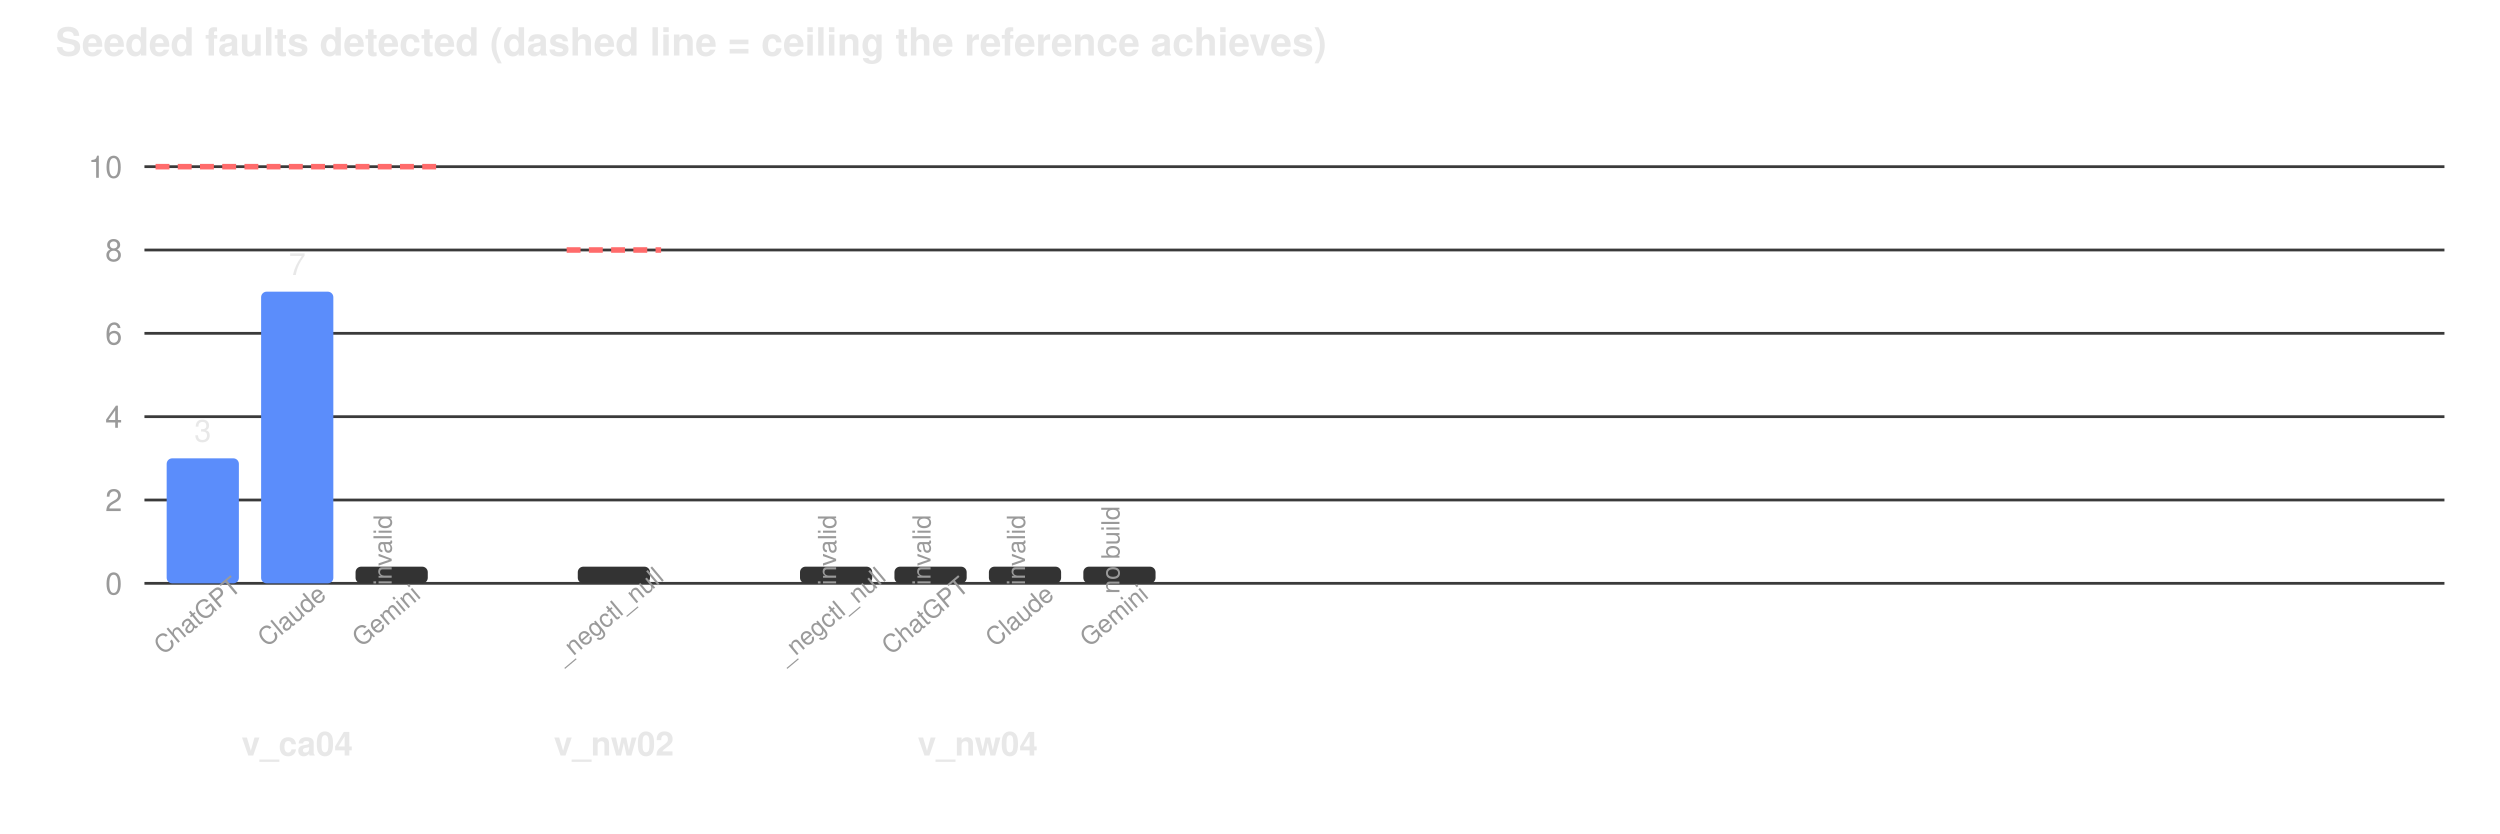
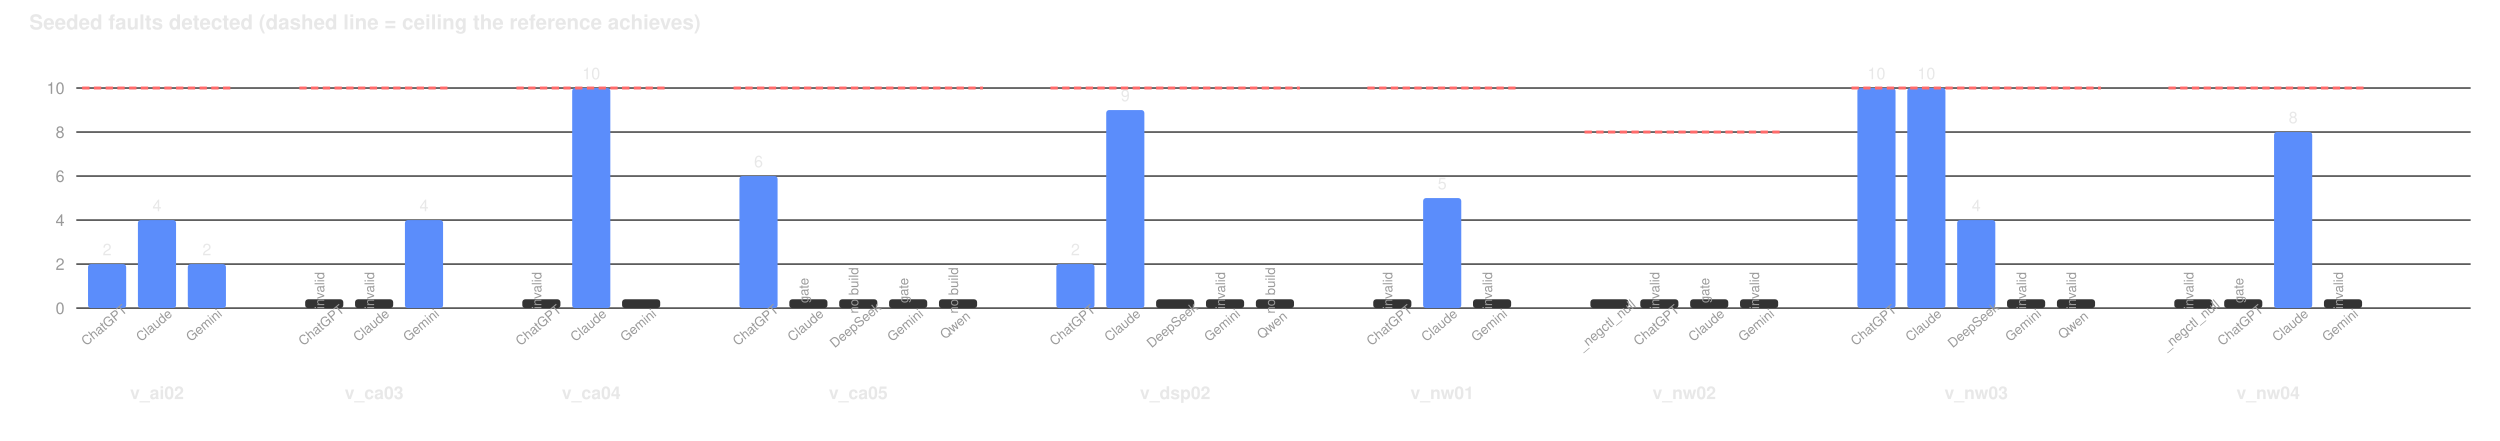
- <svg xmlns="http://www.w3.org/2000/svg" viewBox="0 0 900 300" font-family="-apple-system,BlinkMacSystemFont,Segoe UI,Helvetica,Arial,sans-serif">
-   <rect width="900" height="300" fill="none" />
-   <line x1="52" y1="210.0" x2="880" y2="210.0" stroke="#3a3a3a" stroke-width="1" />
+ <svg xmlns="http://www.w3.org/2000/svg" viewBox="0 0 1704 300" font-family="-apple-system,BlinkMacSystemFont,Segoe UI,Helvetica,Arial,sans-serif">
+   <rect width="1704" height="300" fill="none" />
+   <line x1="52" y1="210.0" x2="1684" y2="210.0" stroke="#3a3a3a" stroke-width="1" />
  <text x="44" y="214.0" fill="#9a9a9a" font-size="11" text-anchor="end">0</text>
-   <line x1="52" y1="180.0" x2="880" y2="180.0" stroke="#3a3a3a" stroke-width="1" />
+   <line x1="52" y1="180.0" x2="1684" y2="180.0" stroke="#3a3a3a" stroke-width="1" />
  <text x="44" y="184.0" fill="#9a9a9a" font-size="11" text-anchor="end">2</text>
-   <line x1="52" y1="150.0" x2="880" y2="150.0" stroke="#3a3a3a" stroke-width="1" />
+   <line x1="52" y1="150.0" x2="1684" y2="150.0" stroke="#3a3a3a" stroke-width="1" />
  <text x="44" y="154.0" fill="#9a9a9a" font-size="11" text-anchor="end">4</text>
-   <line x1="52" y1="120.0" x2="880" y2="120.0" stroke="#3a3a3a" stroke-width="1" />
+   <line x1="52" y1="120.0" x2="1684" y2="120.0" stroke="#3a3a3a" stroke-width="1" />
  <text x="44" y="124.0" fill="#9a9a9a" font-size="11" text-anchor="end">6</text>
-   <line x1="52" y1="90.0" x2="880" y2="90.0" stroke="#3a3a3a" stroke-width="1" />
+   <line x1="52" y1="90.0" x2="1684" y2="90.0" stroke="#3a3a3a" stroke-width="1" />
  <text x="44" y="94.0" fill="#9a9a9a" font-size="11" text-anchor="end">8</text>
-   <line x1="52" y1="60.0" x2="880" y2="60.0" stroke="#3a3a3a" stroke-width="1" />
+   <line x1="52" y1="60.0" x2="1684" y2="60.0" stroke="#3a3a3a" stroke-width="1" />
  <text x="44" y="64.0" fill="#9a9a9a" font-size="11" text-anchor="end">10</text>
-   <rect x="60" y="165" width="26" height="45" rx="2" fill="#5b8dfb" />
-   <text x="73.0" y="159" fill="#e8e8e8" font-size="11" text-anchor="middle">3</text>
+   <rect x="60" y="180" width="26" height="30" rx="2" fill="#5b8dfb" />
+   <text x="73.0" y="174" fill="#e8e8e8" font-size="11" text-anchor="middle">2</text>
  <text x="73.0" y="224" fill="#9a9a9a" font-size="9" text-anchor="middle" transform="rotate(-40 73.0 224)">ChatGPT</text>
-   <rect x="94" y="105" width="26" height="105" rx="2" fill="#5b8dfb" />
-   <text x="107.0" y="99" fill="#e8e8e8" font-size="11" text-anchor="middle">7</text>
+   <rect x="94" y="150" width="26" height="60" rx="2" fill="#5b8dfb" />
+   <text x="107.0" y="144" fill="#e8e8e8" font-size="11" text-anchor="middle">4</text>
  <text x="107.0" y="224" fill="#9a9a9a" font-size="9" text-anchor="middle" transform="rotate(-40 107.0 224)">Claude</text>
-   <rect x="128" y="204" width="26" height="6" rx="2" fill="#333" />
-   <text x="141.0" y="198" fill="#9a9a9a" font-size="9" text-anchor="middle" transform="rotate(-90 141.0 198)">invalid</text>
+   <rect x="128" y="180" width="26" height="30" rx="2" fill="#5b8dfb" />
+   <text x="141.0" y="174" fill="#e8e8e8" font-size="11" text-anchor="middle">2</text>
  <text x="141.0" y="224" fill="#9a9a9a" font-size="9" text-anchor="middle" transform="rotate(-40 141.0 224)">Gemini</text>
  <line x1="56" y1="60.0" x2="158" y2="60.0" stroke="#ff6b6b" stroke-width="2" stroke-dasharray="5,3" />
-   <text x="107.0" y="272" fill="#e8e8e8" font-size="12" font-weight="600" text-anchor="middle">v_ca04</text>
+   <text x="107.0" y="272" fill="#e8e8e8" font-size="12" font-weight="600" text-anchor="middle">v_ai02</text>
  <rect x="208" y="204" width="26" height="6" rx="2" fill="#333" />
-   <text x="221.0" y="198" fill="#9a9a9a" font-size="9" text-anchor="middle" transform="rotate(-90 221.0 198)" />
-   <text x="221.0" y="224" fill="#9a9a9a" font-size="9" text-anchor="middle" transform="rotate(-40 221.0 224)">_negctl_null</text>
-   <line x1="204" y1="90.0" x2="238" y2="90.0" stroke="#ff6b6b" stroke-width="2" stroke-dasharray="5,3" />
-   <text x="221.0" y="272" fill="#e8e8e8" font-size="12" font-weight="600" text-anchor="middle">v_nw02</text>
-   <rect x="288" y="204" width="26" height="6" rx="2" fill="#333" />
-   <text x="301.0" y="198" fill="#9a9a9a" font-size="9" text-anchor="middle" transform="rotate(-90 301.0 198)">invalid</text>
-   <text x="301.0" y="224" fill="#9a9a9a" font-size="9" text-anchor="middle" transform="rotate(-40 301.0 224)">_negctl_null</text>
-   <rect x="322" y="204" width="26" height="6" rx="2" fill="#333" />
-   <text x="335.0" y="198" fill="#9a9a9a" font-size="9" text-anchor="middle" transform="rotate(-90 335.0 198)">invalid</text>
-   <text x="335.0" y="224" fill="#9a9a9a" font-size="9" text-anchor="middle" transform="rotate(-40 335.0 224)">ChatGPT</text>
+   <text x="221.0" y="198" fill="#9a9a9a" font-size="9" text-anchor="middle" transform="rotate(-90 221.0 198)">invalid</text>
+   <text x="221.0" y="224" fill="#9a9a9a" font-size="9" text-anchor="middle" transform="rotate(-40 221.0 224)">ChatGPT</text>
+   <rect x="242" y="204" width="26" height="6" rx="2" fill="#333" />
+   <text x="255.0" y="198" fill="#9a9a9a" font-size="9" text-anchor="middle" transform="rotate(-90 255.0 198)">invalid</text>
+   <text x="255.0" y="224" fill="#9a9a9a" font-size="9" text-anchor="middle" transform="rotate(-40 255.0 224)">Claude</text>
+   <rect x="276" y="150" width="26" height="60" rx="2" fill="#5b8dfb" />
+   <text x="289.0" y="144" fill="#e8e8e8" font-size="11" text-anchor="middle">4</text>
+   <text x="289.0" y="224" fill="#9a9a9a" font-size="9" text-anchor="middle" transform="rotate(-40 289.0 224)">Gemini</text>
+   <line x1="204" y1="60.0" x2="306" y2="60.0" stroke="#ff6b6b" stroke-width="2" stroke-dasharray="5,3" />
+   <text x="255.0" y="272" fill="#e8e8e8" font-size="12" font-weight="600" text-anchor="middle">v_ca03</text>
  <rect x="356" y="204" width="26" height="6" rx="2" fill="#333" />
  <text x="369.0" y="198" fill="#9a9a9a" font-size="9" text-anchor="middle" transform="rotate(-90 369.0 198)">invalid</text>
-   <text x="369.0" y="224" fill="#9a9a9a" font-size="9" text-anchor="middle" transform="rotate(-40 369.0 224)">Claude</text>
-   <rect x="390" y="204" width="26" height="6" rx="2" fill="#333" />
-   <text x="403.0" y="198" fill="#9a9a9a" font-size="9" text-anchor="middle" transform="rotate(-90 403.0 198)">no build</text>
-   <text x="403.0" y="224" fill="#9a9a9a" font-size="9" text-anchor="middle" transform="rotate(-40 403.0 224)">Gemini</text>
-   <text x="352.0" y="272" fill="#e8e8e8" font-size="12" font-weight="600" text-anchor="middle">v_nw04</text>
+   <text x="369.0" y="224" fill="#9a9a9a" font-size="9" text-anchor="middle" transform="rotate(-40 369.0 224)">ChatGPT</text>
+   <rect x="390" y="60" width="26" height="150" rx="2" fill="#5b8dfb" />
+   <text x="403.0" y="54" fill="#e8e8e8" font-size="11" text-anchor="middle">10</text>
+   <text x="403.0" y="224" fill="#9a9a9a" font-size="9" text-anchor="middle" transform="rotate(-40 403.0 224)">Claude</text>
+   <rect x="424" y="204" width="26" height="6" rx="2" fill="#333" />
+   <text x="437.0" y="198" fill="#9a9a9a" font-size="9" text-anchor="middle" transform="rotate(-90 437.0 198)" />
+   <text x="437.0" y="224" fill="#9a9a9a" font-size="9" text-anchor="middle" transform="rotate(-40 437.0 224)">Gemini</text>
+   <line x1="352" y1="60.0" x2="454" y2="60.0" stroke="#ff6b6b" stroke-width="2" stroke-dasharray="5,3" />
+   <text x="403.0" y="272" fill="#e8e8e8" font-size="12" font-weight="600" text-anchor="middle">v_ca04</text>
+   <rect x="504" y="120" width="26" height="90" rx="2" fill="#5b8dfb" />
+   <text x="517.0" y="114" fill="#e8e8e8" font-size="11" text-anchor="middle">6</text>
+   <text x="517.0" y="224" fill="#9a9a9a" font-size="9" text-anchor="middle" transform="rotate(-40 517.0 224)">ChatGPT</text>
+   <rect x="538" y="204" width="26" height="6" rx="2" fill="#333" />
+   <text x="551.0" y="198" fill="#9a9a9a" font-size="9" text-anchor="middle" transform="rotate(-90 551.0 198)">gate</text>
+   <text x="551.0" y="224" fill="#9a9a9a" font-size="9" text-anchor="middle" transform="rotate(-40 551.0 224)">Claude</text>
+   <rect x="572" y="204" width="26" height="6" rx="2" fill="#333" />
+   <text x="585.0" y="198" fill="#9a9a9a" font-size="9" text-anchor="middle" transform="rotate(-90 585.0 198)">no build</text>
+   <text x="585.0" y="224" fill="#9a9a9a" font-size="9" text-anchor="middle" transform="rotate(-40 585.0 224)">DeepSeek</text>
+   <rect x="606" y="204" width="26" height="6" rx="2" fill="#333" />
+   <text x="619.0" y="198" fill="#9a9a9a" font-size="9" text-anchor="middle" transform="rotate(-90 619.0 198)">gate</text>
+   <text x="619.0" y="224" fill="#9a9a9a" font-size="9" text-anchor="middle" transform="rotate(-40 619.0 224)">Gemini</text>
+   <rect x="640" y="204" width="26" height="6" rx="2" fill="#333" />
+   <text x="653.0" y="198" fill="#9a9a9a" font-size="9" text-anchor="middle" transform="rotate(-90 653.0 198)">no build</text>
+   <text x="653.0" y="224" fill="#9a9a9a" font-size="9" text-anchor="middle" transform="rotate(-40 653.0 224)">Qwen</text>
+   <line x1="500" y1="60.0" x2="670" y2="60.0" stroke="#ff6b6b" stroke-width="2" stroke-dasharray="5,3" />
+   <text x="585.0" y="272" fill="#e8e8e8" font-size="12" font-weight="600" text-anchor="middle">v_ca05</text>
+   <rect x="720" y="180" width="26" height="30" rx="2" fill="#5b8dfb" />
+   <text x="733.0" y="174" fill="#e8e8e8" font-size="11" text-anchor="middle">2</text>
+   <text x="733.0" y="224" fill="#9a9a9a" font-size="9" text-anchor="middle" transform="rotate(-40 733.0 224)">ChatGPT</text>
+   <rect x="754" y="75" width="26" height="135" rx="2" fill="#5b8dfb" />
+   <text x="767.0" y="69" fill="#e8e8e8" font-size="11" text-anchor="middle">9</text>
+   <text x="767.0" y="224" fill="#9a9a9a" font-size="9" text-anchor="middle" transform="rotate(-40 767.0 224)">Claude</text>
+   <rect x="788" y="204" width="26" height="6" rx="2" fill="#333" />
+   <text x="801.0" y="198" fill="#9a9a9a" font-size="9" text-anchor="middle" transform="rotate(-90 801.0 198)" />
+   <text x="801.0" y="224" fill="#9a9a9a" font-size="9" text-anchor="middle" transform="rotate(-40 801.0 224)">DeepSeek</text>
+   <rect x="822" y="204" width="26" height="6" rx="2" fill="#333" />
+   <text x="835.0" y="198" fill="#9a9a9a" font-size="9" text-anchor="middle" transform="rotate(-90 835.0 198)">invalid</text>
+   <text x="835.0" y="224" fill="#9a9a9a" font-size="9" text-anchor="middle" transform="rotate(-40 835.0 224)">Gemini</text>
+   <rect x="856" y="204" width="26" height="6" rx="2" fill="#333" />
+   <text x="869.0" y="198" fill="#9a9a9a" font-size="9" text-anchor="middle" transform="rotate(-90 869.0 198)">no build</text>
+   <text x="869.0" y="224" fill="#9a9a9a" font-size="9" text-anchor="middle" transform="rotate(-40 869.0 224)">Qwen</text>
+   <line x1="716" y1="60.0" x2="886" y2="60.0" stroke="#ff6b6b" stroke-width="2" stroke-dasharray="5,3" />
+   <text x="801.0" y="272" fill="#e8e8e8" font-size="12" font-weight="600" text-anchor="middle">v_dsp02</text>
+   <rect x="936" y="204" width="26" height="6" rx="2" fill="#333" />
+   <text x="949.0" y="198" fill="#9a9a9a" font-size="9" text-anchor="middle" transform="rotate(-90 949.0 198)">invalid</text>
+   <text x="949.0" y="224" fill="#9a9a9a" font-size="9" text-anchor="middle" transform="rotate(-40 949.0 224)">ChatGPT</text>
+   <rect x="970" y="135" width="26" height="75" rx="2" fill="#5b8dfb" />
+   <text x="983.0" y="129" fill="#e8e8e8" font-size="11" text-anchor="middle">5</text>
+   <text x="983.0" y="224" fill="#9a9a9a" font-size="9" text-anchor="middle" transform="rotate(-40 983.0 224)">Claude</text>
+   <rect x="1004" y="204" width="26" height="6" rx="2" fill="#333" />
+   <text x="1017.0" y="198" fill="#9a9a9a" font-size="9" text-anchor="middle" transform="rotate(-90 1017.0 198)">invalid</text>
+   <text x="1017.0" y="224" fill="#9a9a9a" font-size="9" text-anchor="middle" transform="rotate(-40 1017.0 224)">Gemini</text>
+   <line x1="932" y1="60.0" x2="1034" y2="60.0" stroke="#ff6b6b" stroke-width="2" stroke-dasharray="5,3" />
+   <text x="983.0" y="272" fill="#e8e8e8" font-size="12" font-weight="600" text-anchor="middle">v_nw01</text>
+   <rect x="1084" y="204" width="26" height="6" rx="2" fill="#333" />
+   <text x="1097.0" y="198" fill="#9a9a9a" font-size="9" text-anchor="middle" transform="rotate(-90 1097.0 198)" />
+   <text x="1097.0" y="224" fill="#9a9a9a" font-size="9" text-anchor="middle" transform="rotate(-40 1097.0 224)">_negctl_null</text>
+   <rect x="1118" y="204" width="26" height="6" rx="2" fill="#333" />
+   <text x="1131.0" y="198" fill="#9a9a9a" font-size="9" text-anchor="middle" transform="rotate(-90 1131.0 198)">invalid</text>
+   <text x="1131.0" y="224" fill="#9a9a9a" font-size="9" text-anchor="middle" transform="rotate(-40 1131.0 224)">ChatGPT</text>
+   <rect x="1152" y="204" width="26" height="6" rx="2" fill="#333" />
+   <text x="1165.0" y="198" fill="#9a9a9a" font-size="9" text-anchor="middle" transform="rotate(-90 1165.0 198)">gate</text>
+   <text x="1165.0" y="224" fill="#9a9a9a" font-size="9" text-anchor="middle" transform="rotate(-40 1165.0 224)">Claude</text>
+   <rect x="1186" y="204" width="26" height="6" rx="2" fill="#333" />
+   <text x="1199.0" y="198" fill="#9a9a9a" font-size="9" text-anchor="middle" transform="rotate(-90 1199.0 198)">invalid</text>
+   <text x="1199.0" y="224" fill="#9a9a9a" font-size="9" text-anchor="middle" transform="rotate(-40 1199.0 224)">Gemini</text>
+   <line x1="1080" y1="90.0" x2="1216" y2="90.0" stroke="#ff6b6b" stroke-width="2" stroke-dasharray="5,3" />
+   <text x="1148.0" y="272" fill="#e8e8e8" font-size="12" font-weight="600" text-anchor="middle">v_nw02</text>
+   <rect x="1266" y="60" width="26" height="150" rx="2" fill="#5b8dfb" />
+   <text x="1279.0" y="54" fill="#e8e8e8" font-size="11" text-anchor="middle">10</text>
+   <text x="1279.0" y="224" fill="#9a9a9a" font-size="9" text-anchor="middle" transform="rotate(-40 1279.0 224)">ChatGPT</text>
+   <rect x="1300" y="60" width="26" height="150" rx="2" fill="#5b8dfb" />
+   <text x="1313.0" y="54" fill="#e8e8e8" font-size="11" text-anchor="middle">10</text>
+   <text x="1313.0" y="224" fill="#9a9a9a" font-size="9" text-anchor="middle" transform="rotate(-40 1313.0 224)">Claude</text>
+   <rect x="1334" y="150" width="26" height="60" rx="2" fill="#5b8dfb" />
+   <text x="1347.0" y="144" fill="#e8e8e8" font-size="11" text-anchor="middle">4</text>
+   <text x="1347.0" y="224" fill="#9a9a9a" font-size="9" text-anchor="middle" transform="rotate(-40 1347.0 224)">DeepSeek</text>
+   <rect x="1368" y="204" width="26" height="6" rx="2" fill="#333" />
+   <text x="1381.0" y="198" fill="#9a9a9a" font-size="9" text-anchor="middle" transform="rotate(-90 1381.0 198)">invalid</text>
+   <text x="1381.0" y="224" fill="#9a9a9a" font-size="9" text-anchor="middle" transform="rotate(-40 1381.0 224)">Gemini</text>
+   <rect x="1402" y="204" width="26" height="6" rx="2" fill="#333" />
+   <text x="1415.0" y="198" fill="#9a9a9a" font-size="9" text-anchor="middle" transform="rotate(-90 1415.0 198)">invalid</text>
+   <text x="1415.0" y="224" fill="#9a9a9a" font-size="9" text-anchor="middle" transform="rotate(-40 1415.0 224)">Qwen</text>
+   <line x1="1262" y1="60.0" x2="1432" y2="60.0" stroke="#ff6b6b" stroke-width="2" stroke-dasharray="5,3" />
+   <text x="1347.0" y="272" fill="#e8e8e8" font-size="12" font-weight="600" text-anchor="middle">v_nw03</text>
+   <rect x="1482" y="204" width="26" height="6" rx="2" fill="#333" />
+   <text x="1495.0" y="198" fill="#9a9a9a" font-size="9" text-anchor="middle" transform="rotate(-90 1495.0 198)">invalid</text>
+   <text x="1495.0" y="224" fill="#9a9a9a" font-size="9" text-anchor="middle" transform="rotate(-40 1495.0 224)">_negctl_null</text>
+   <rect x="1516" y="204" width="26" height="6" rx="2" fill="#333" />
+   <text x="1529.0" y="198" fill="#9a9a9a" font-size="9" text-anchor="middle" transform="rotate(-90 1529.0 198)">gate</text>
+   <text x="1529.0" y="224" fill="#9a9a9a" font-size="9" text-anchor="middle" transform="rotate(-40 1529.0 224)">ChatGPT</text>
+   <rect x="1550" y="90" width="26" height="120" rx="2" fill="#5b8dfb" />
+   <text x="1563.0" y="84" fill="#e8e8e8" font-size="11" text-anchor="middle">8</text>
+   <text x="1563.0" y="224" fill="#9a9a9a" font-size="9" text-anchor="middle" transform="rotate(-40 1563.0 224)">Claude</text>
+   <rect x="1584" y="204" width="26" height="6" rx="2" fill="#333" />
+   <text x="1597.0" y="198" fill="#9a9a9a" font-size="9" text-anchor="middle" transform="rotate(-90 1597.0 198)">invalid</text>
+   <text x="1597.0" y="224" fill="#9a9a9a" font-size="9" text-anchor="middle" transform="rotate(-40 1597.0 224)">Gemini</text>
+   <line x1="1478" y1="60.0" x2="1614" y2="60.0" stroke="#ff6b6b" stroke-width="2" stroke-dasharray="5,3" />
+   <text x="1546.0" y="272" fill="#e8e8e8" font-size="12" font-weight="600" text-anchor="middle">v_nw04</text>
  <text x="20" y="20" fill="#e8e8e8" font-size="14" font-weight="600">Seeded faults detected (dashed line = ceiling the reference achieves)</text>
</svg>
